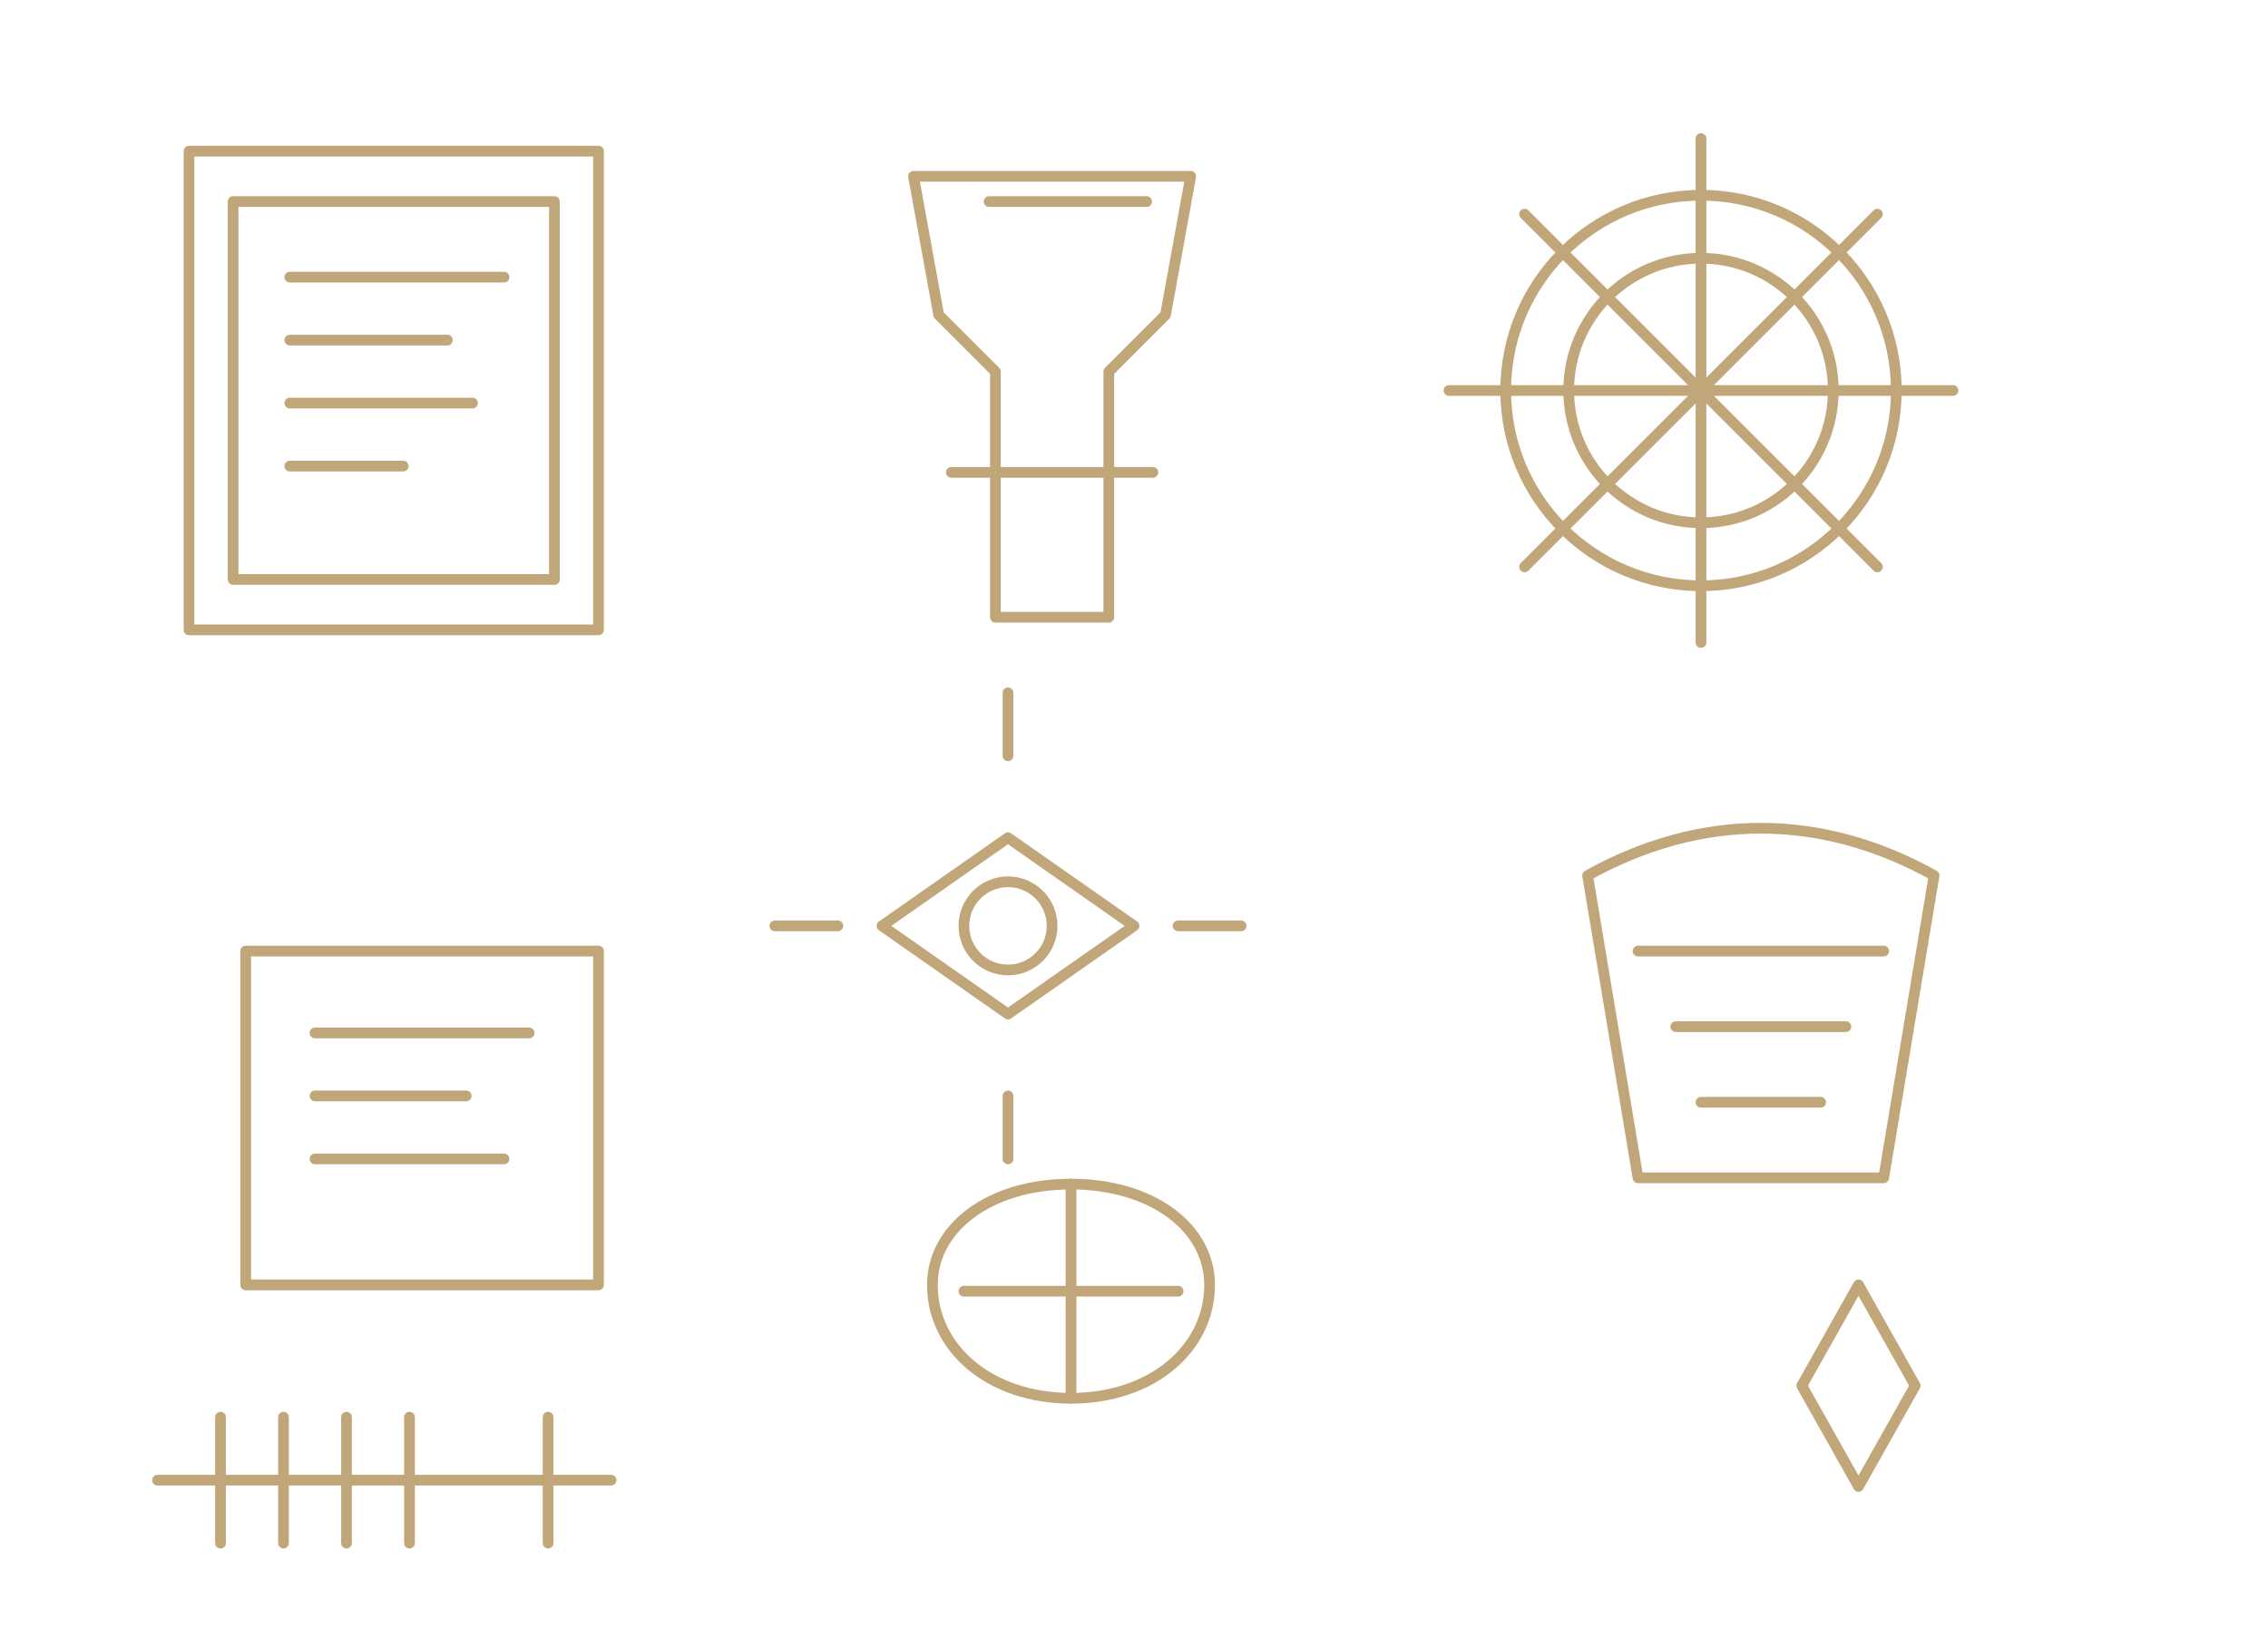
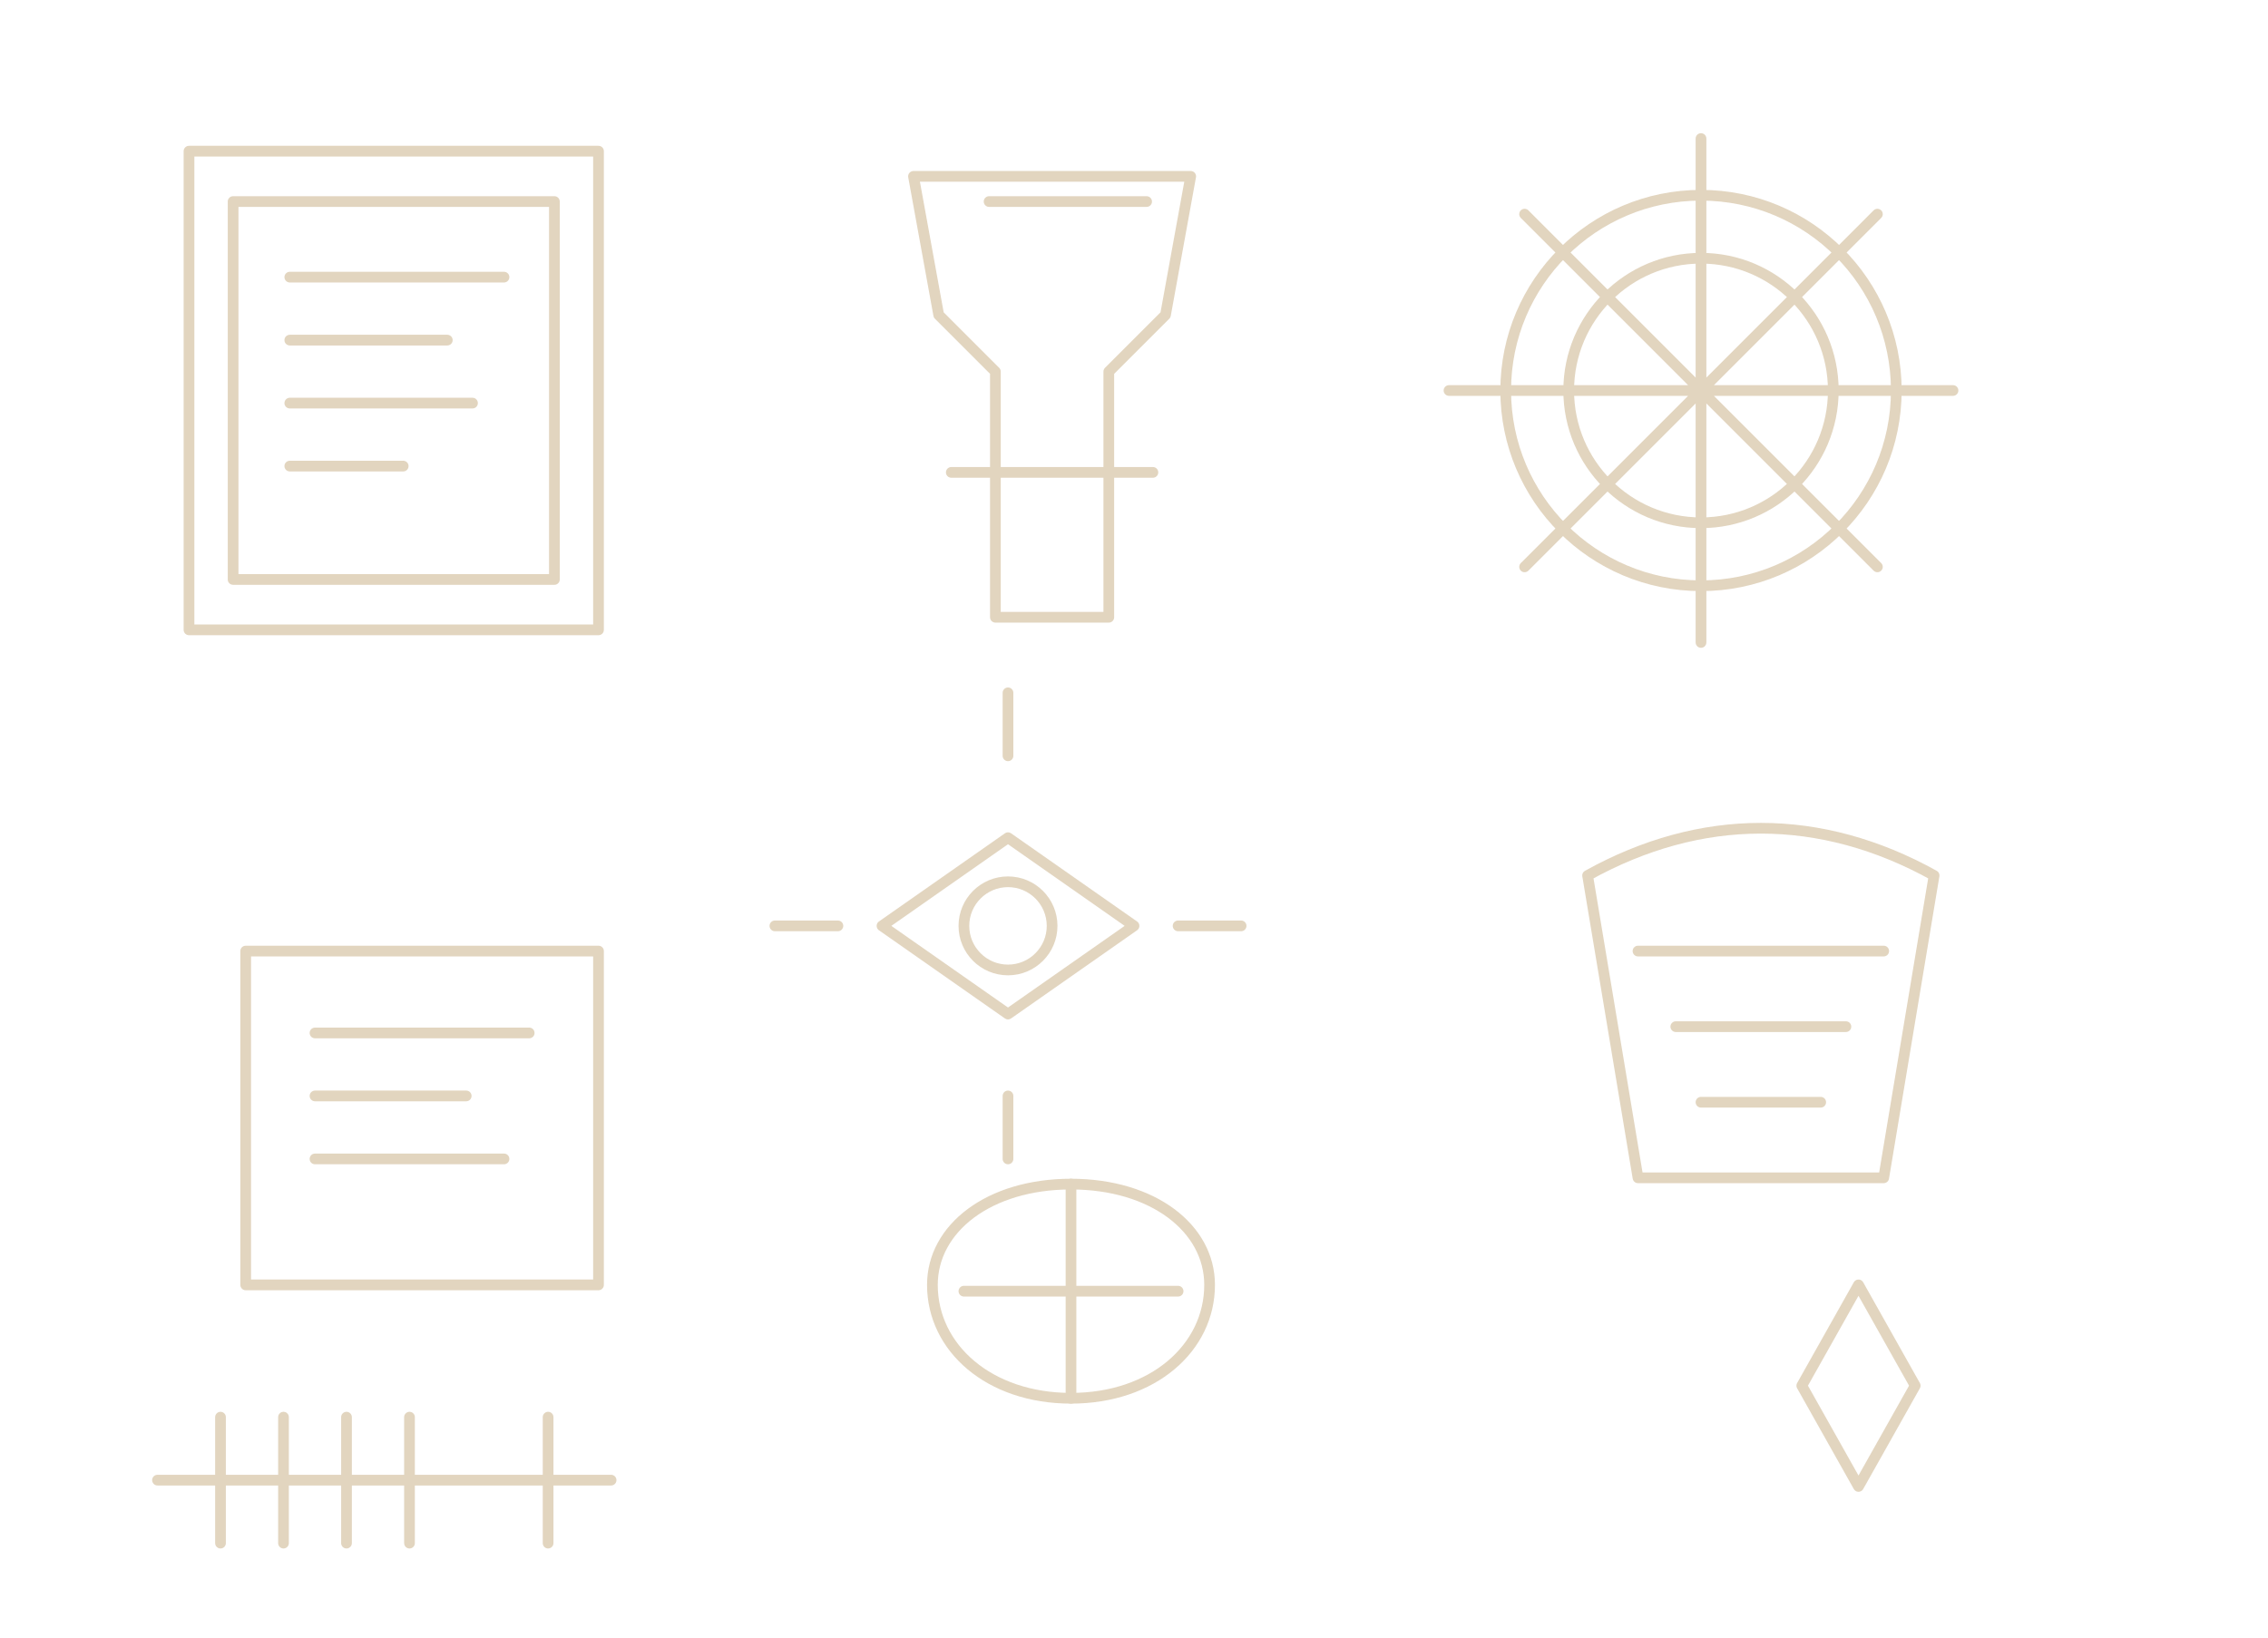
<svg xmlns="http://www.w3.org/2000/svg" width="360" height="260" viewBox="0 0 360 260">
-   <g fill="none" stroke="#b99a67" stroke-width="1.7" stroke-linecap="round" stroke-linejoin="round" opacity=".88">
+   <g fill="none" stroke="#b99a67" stroke-width="1.7" stroke-linecap="round" stroke-linejoin="round" opacity=".42">
    <path d="M30 24h65v76H30zM37 32h51v60H37zM46 44h34M46 54h25M46 64h29M46 74h18" />
    <path d="M145 28h44l-4 22-9 9v39h-18V59l-9-9-4-22Z" />
    <path d="M151 75h32m-26-43h25" />
    <circle cx="270" cy="62" r="31" />
    <circle cx="270" cy="62" r="21" />
    <path d="M270 22v80m-40-40h80m-68-28 56 56m0-56-56 56" />
    <path d="M39 151h56v53H39zM50 164h34m-34 10h24m-24 10h30" />
    <path d="M160 133l20 14-20 14-20-14 20-14Z" />
    <circle cx="160" cy="147" r="7" />
    <path d="m160 120 0-10m0 74v-10m-27-27h-10m74 0h-10" />
    <path d="M252 139c18-10 37-10 55 0l-8 48h-39l-8-48Z" />
    <path d="M260 151h39m-33 12h27m-23 12h19" />
    <path d="M25 235h72m-62-10v20m52-20v20m-42-20v20m10-20v20m10-20v20" />
    <path d="M170 222c-13 0-22-8-22-18 0-9 9-16 22-16s22 7 22 16c0 10-9 18-22 18Z" />
    <path d="M170 188v34m-17-17h34" />
    <path d="M286 220l9-16 9 16-9 16-9-16Z" />
  </g>
</svg>
